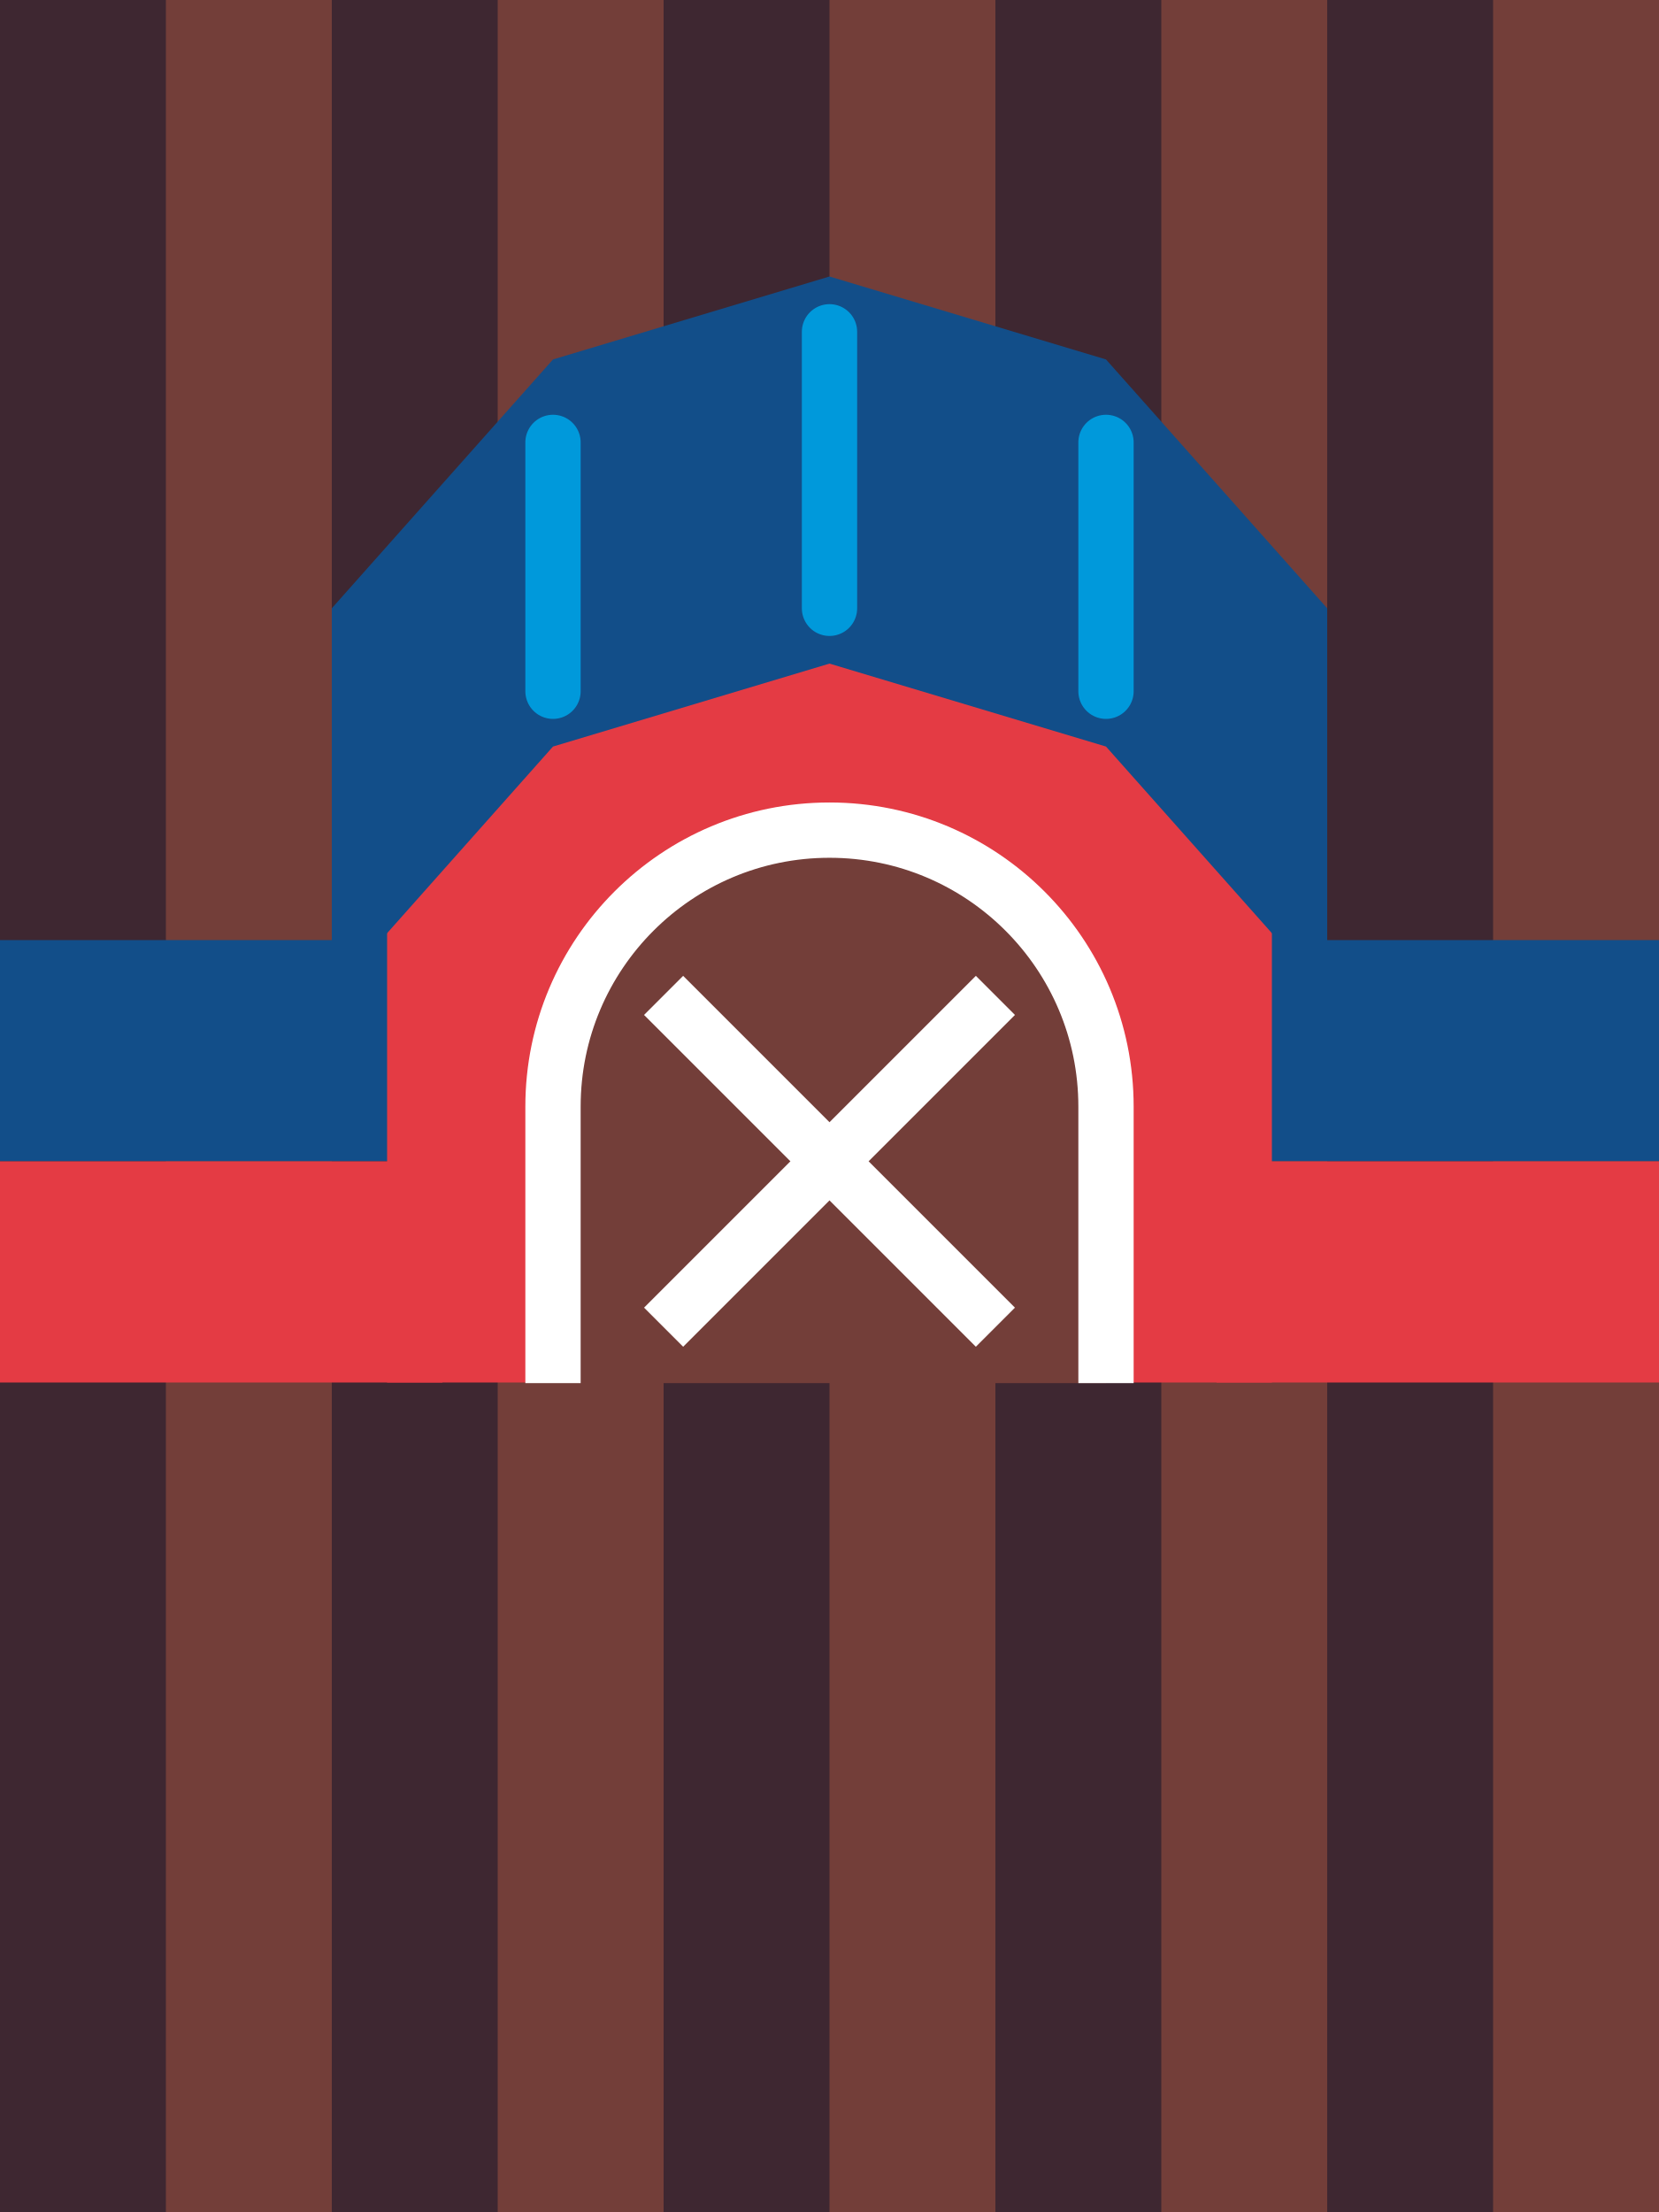
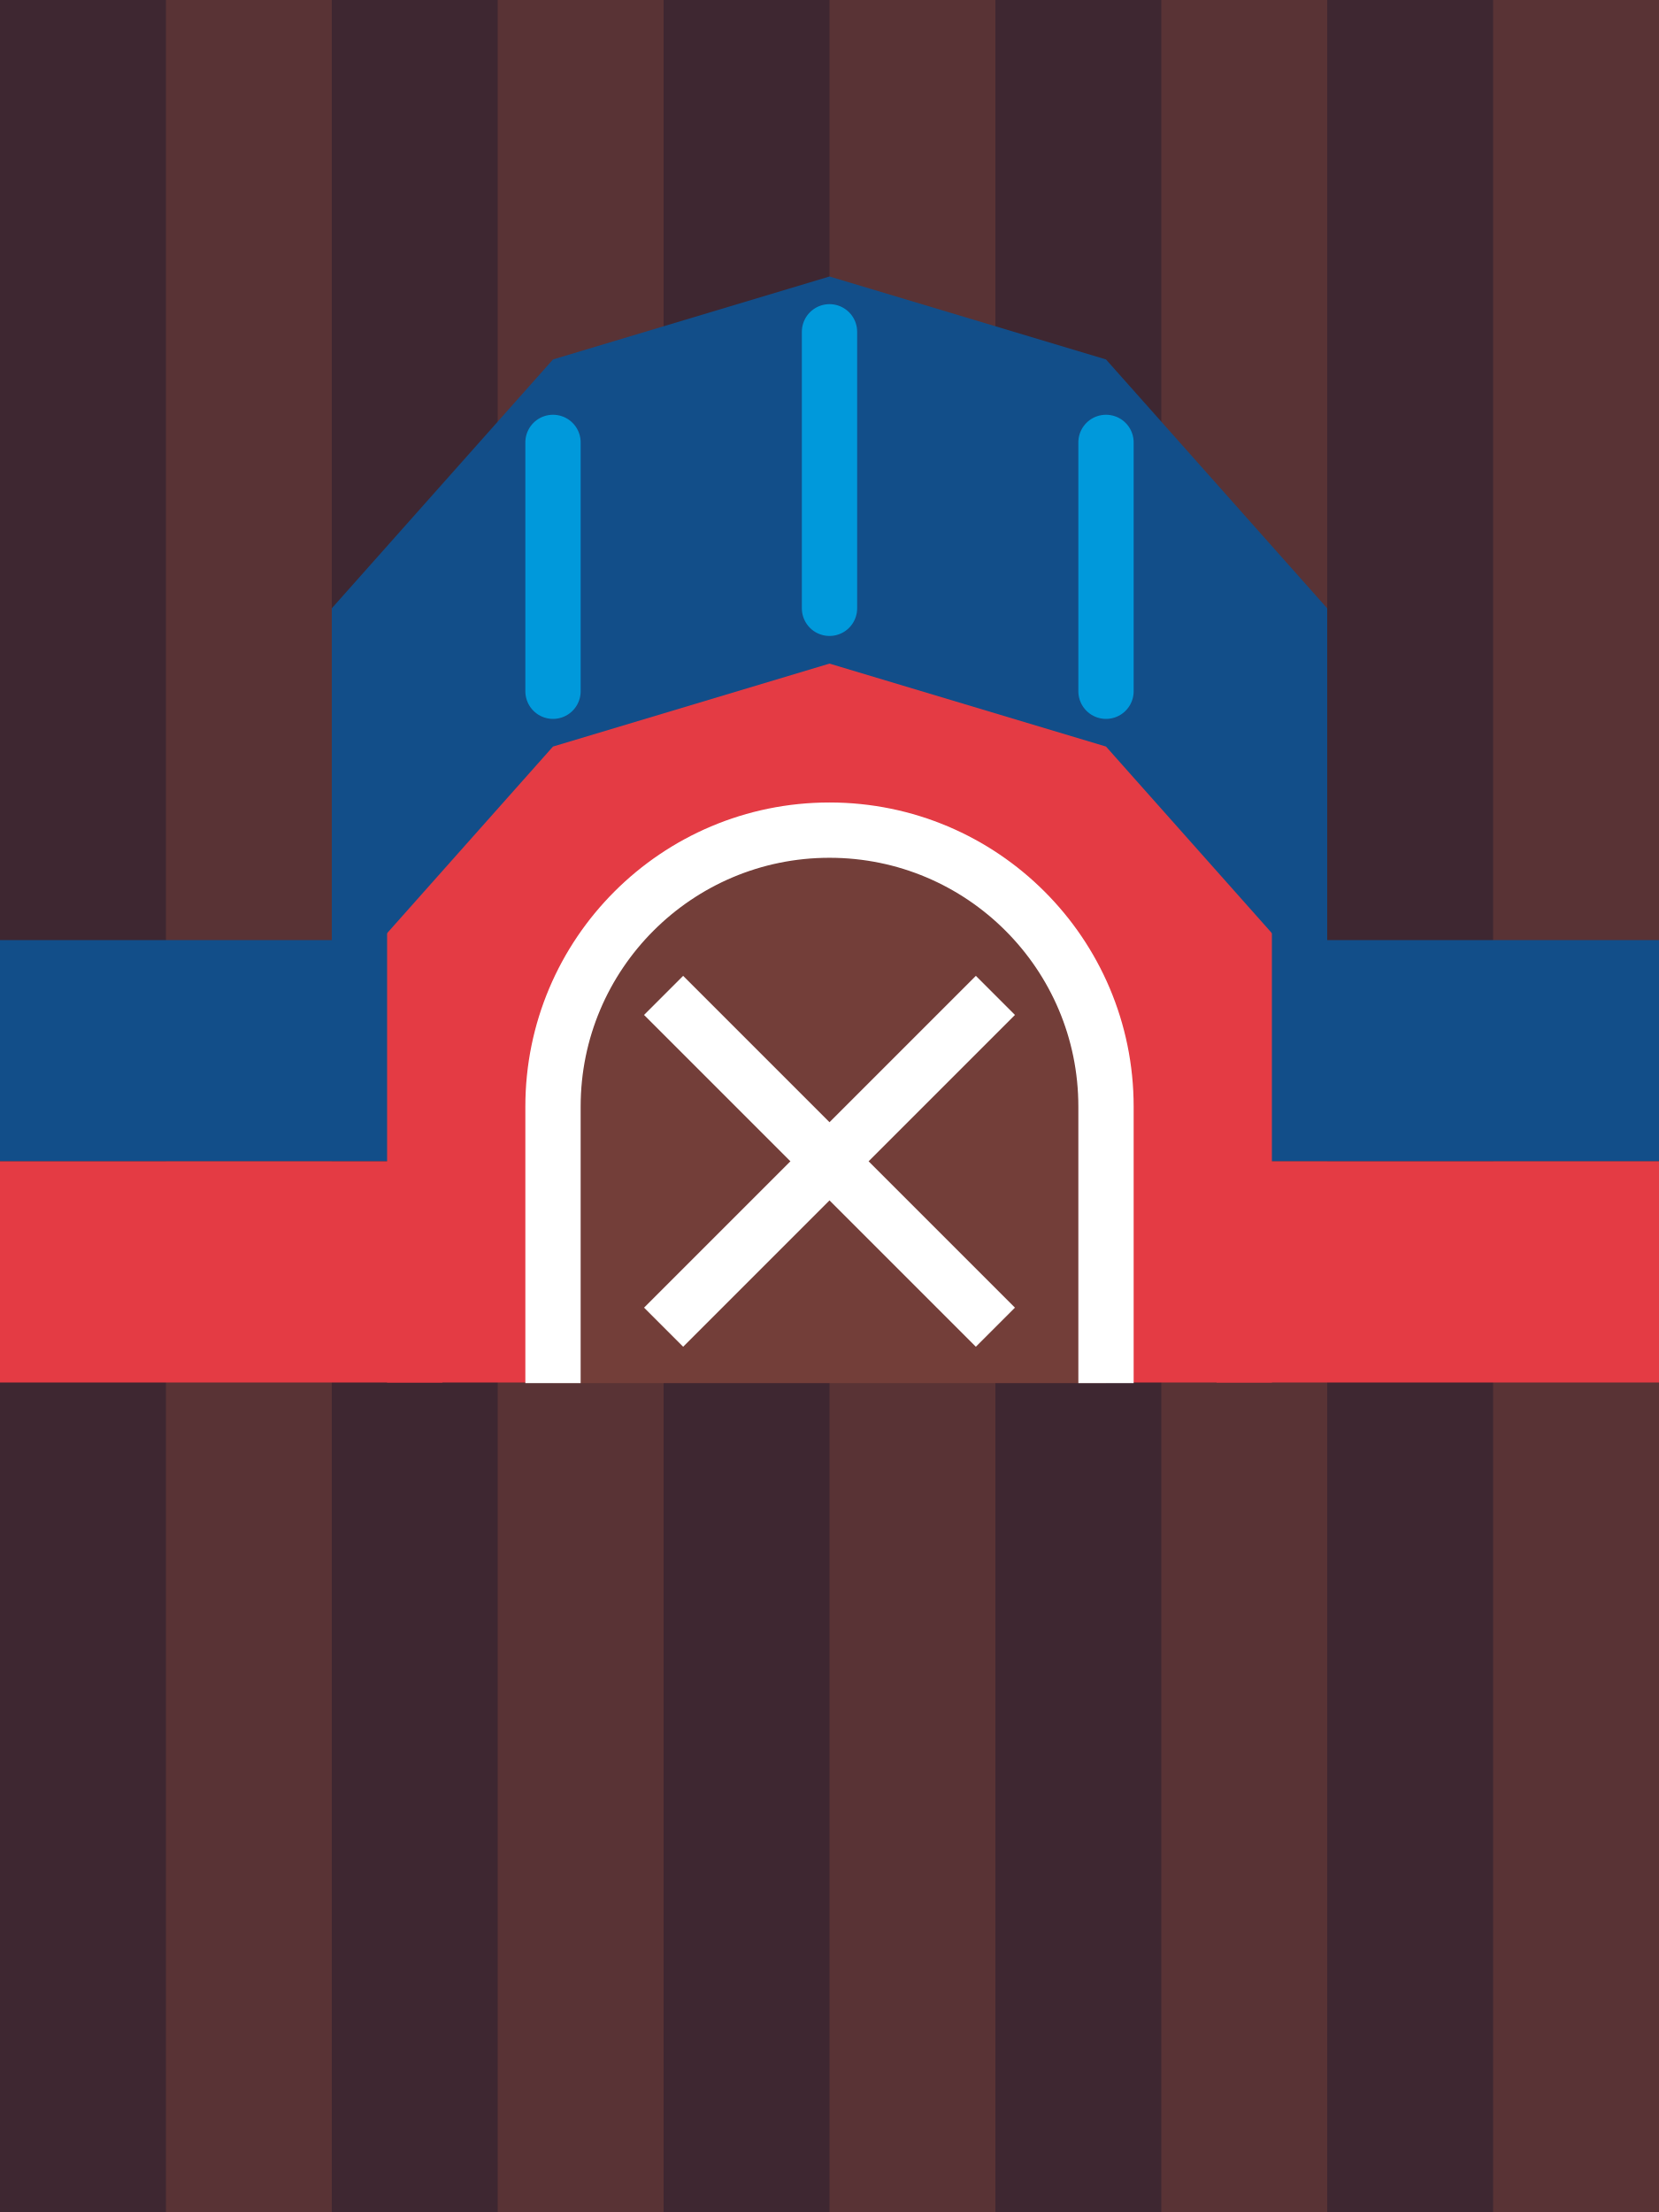
<svg xmlns="http://www.w3.org/2000/svg" width="1500" height="2000" version="1.1" id="svg6" xml:space="preserve">
  <defs id="defs6" />
-   <rect style="font-variation-settings:normal;opacity:1;vector-effect:none;fill:#733e39;fill-opacity:1;fill-rule:evenodd;stroke:none;stroke-width:13.363;stroke-linecap:round;stroke-linejoin:round;stroke-miterlimit:4;stroke-dasharray:none;stroke-dashoffset:0;stroke-opacity:1;-inkscape-stroke:none;paint-order:normal;stop-color:#000000;stop-opacity:1" id="rect1" width="1500" height="2000" x="0" y="0" />
+   <rect style="font-variation-settings:normal;opacity:1;vector-effect:none;fill:#593335;fill-opacity:1.0;fill-rule:evenodd;stroke:none;stroke-width:13.363;stroke-linecap:round;stroke-linejoin:round;stroke-miterlimit:4;stroke-dasharray:none;stroke-dashoffset:0;stroke-opacity:1;-inkscape-stroke:none;paint-order:normal;stop-color:#000000;stop-opacity:1" id="rect1" width="1500" height="2000" x="0" y="0" />
  <rect style="font-variation-settings:normal;opacity:1;vector-effect:none;fill:#124e89;fill-opacity:1;fill-rule:evenodd;stroke:none;stroke-width:2.679;stroke-linecap:round;stroke-linejoin:round;stroke-miterlimit:4;stroke-dasharray:none;stroke-dashoffset:0;stroke-opacity:1;-inkscape-stroke:none;paint-order:normal;stop-color:#000000;stop-opacity:1" id="rect18" width="100" height="100" x="1100" y="800" />
  <rect style="font-variation-settings:normal;opacity:1;vector-effect:none;fill:#3e2731;fill-opacity:1;fill-rule:evenodd;stroke:none;stroke-width:4.226;stroke-linecap:round;stroke-linejoin:round;stroke-miterlimit:4;stroke-dasharray:none;stroke-dashoffset:0;stroke-opacity:1;-inkscape-stroke:none;paint-order:normal;stop-color:#000000;stop-opacity:1" id="rect3" width="150" height="2000" x="0" y="0" />
  <rect style="font-variation-settings:normal;opacity:1;vector-effect:none;fill:#3e2731;fill-opacity:1;fill-rule:evenodd;stroke:none;stroke-width:4.226;stroke-linecap:round;stroke-linejoin:round;stroke-miterlimit:4;stroke-dasharray:none;stroke-dashoffset:0;stroke-opacity:1;-inkscape-stroke:none;paint-order:normal;stop-color:#000000;stop-opacity:1" id="rect4" width="150" height="2000" x="300" y="0" />
  <rect style="font-variation-settings:normal;opacity:1;vector-effect:none;fill:#124e89;fill-opacity:1;fill-rule:evenodd;stroke:none;stroke-width:2.679;stroke-linecap:round;stroke-linejoin:round;stroke-miterlimit:4;stroke-dasharray:none;stroke-dashoffset:0;stroke-opacity:1;-inkscape-stroke:none;paint-order:normal;stop-color:#000000;stop-opacity:1" id="rect17" width="100" height="100" x="300" y="800" />
  <rect style="font-variation-settings:normal;opacity:1;vector-effect:none;fill:#3e2731;fill-opacity:1;fill-rule:evenodd;stroke:none;stroke-width:4.226;stroke-linecap:round;stroke-linejoin:round;stroke-miterlimit:4;stroke-dasharray:none;stroke-dashoffset:0;stroke-opacity:1;-inkscape-stroke:none;paint-order:normal;stop-color:#000000;stop-opacity:1" id="rect5" width="150" height="2000" x="600" y="0" />
  <rect style="font-variation-settings:normal;opacity:1;vector-effect:none;fill:#3e2731;fill-opacity:1;fill-rule:evenodd;stroke:none;stroke-width:4.226;stroke-linecap:round;stroke-linejoin:round;stroke-miterlimit:4;stroke-dasharray:none;stroke-dashoffset:0;stroke-opacity:1;-inkscape-stroke:none;paint-order:normal;stop-color:#000000;stop-opacity:1" id="rect6" width="150" height="2000" x="900" y="0" />
  <rect style="font-variation-settings:normal;opacity:1;vector-effect:none;fill:#3e2731;fill-opacity:1;fill-rule:evenodd;stroke:none;stroke-width:4.226;stroke-linecap:round;stroke-linejoin:round;stroke-miterlimit:4;stroke-dasharray:none;stroke-dashoffset:0;stroke-opacity:1;-inkscape-stroke:none;paint-order:normal;stop-color:#000000;stop-opacity:1" id="rect7" width="150" height="2000" x="1200" y="0" />
  <rect style="font-variation-settings:normal;opacity:1;vector-effect:none;fill:#124e89;fill-opacity:1;fill-rule:evenodd;stroke:none;stroke-width:7.576;stroke-linecap:round;stroke-linejoin:round;stroke-miterlimit:4;stroke-dasharray:none;stroke-dashoffset:0;stroke-opacity:1;-inkscape-stroke:none;paint-order:normal;stop-color:#000000;stop-opacity:1" id="rect15" width="400" height="200" x="0" y="850" />
  <rect style="font-variation-settings:normal;opacity:1;vector-effect:none;fill:#e43b44;fill-opacity:1;fill-rule:evenodd;stroke:none;stroke-width:7.576;stroke-linecap:round;stroke-linejoin:round;stroke-miterlimit:4;stroke-dasharray:none;stroke-dashoffset:0;stroke-opacity:1;-inkscape-stroke:none;paint-order:normal;stop-color:#000000;stop-opacity:1" id="rect9" width="400" height="200" x="0" y="1050" />
  <rect style="font-variation-settings:normal;opacity:1;vector-effect:none;fill:#124e89;fill-opacity:1;fill-rule:evenodd;stroke:none;stroke-width:7.576;stroke-linecap:round;stroke-linejoin:round;stroke-miterlimit:4;stroke-dasharray:none;stroke-dashoffset:0;stroke-opacity:1;-inkscape-stroke:none;paint-order:normal;stop-color:#000000;stop-opacity:1" id="rect16" width="400" height="200" x="1100" y="850" />
  <rect style="font-variation-settings:normal;opacity:1;vector-effect:none;fill:#e43b44;fill-opacity:1;fill-rule:evenodd;stroke:none;stroke-width:19.316;stroke-linecap:round;stroke-linejoin:round;stroke-miterlimit:4;stroke-dasharray:none;stroke-dashoffset:0;stroke-opacity:1;-inkscape-stroke:none;paint-order:normal;stop-color:#000000;stop-opacity:1" id="rect11" width="800" height="650" x="350" y="600" />
  <path id="path12" style="font-variation-settings:normal;opacity:1;vector-effect:none;fill:#124e89;fill-opacity:1;stroke:none;stroke-width:12;stroke-linecap:round;stroke-linejoin:round;stroke-miterlimit:4;stroke-dasharray:none;stroke-dashoffset:0;stroke-opacity:1;-inkscape-stroke:none;stop-color:#000000;stop-opacity:1" d="M 750 250 L 500 325 L 300 550 L 300 900 L 500 675 L 750 600 L 1000 675 L 1200 900 L 1200 550 L 1000 325 L 750 250 z " />
  <path id="rect13" style="opacity:1;vector-effect:none;fill:#733e39;fill-rule:evenodd;stroke-width:10.851;stroke-linecap:round;stroke-linejoin:round;stop-color:#000000;stop-opacity:1;fill-opacity:1" d="m 750,750.571 a 250,250 45 0 1 250,250 v 250 H 500 v -250 a 250,250 135 0 1 250,-250 z" />
  <rect style="font-variation-settings:normal;opacity:1;vector-effect:none;fill:#e43b44;fill-opacity:1;fill-rule:evenodd;stroke:none;stroke-width:7.576;stroke-linecap:round;stroke-linejoin:round;stroke-miterlimit:4;stroke-dasharray:none;stroke-dashoffset:0;stroke-opacity:1;-inkscape-stroke:none;paint-order:normal;stop-color:#000000;stop-opacity:1" id="rect14" width="400" height="200" x="1100" y="1050" />
  <path id="path20" style="opacity:1;fill:none;fill-opacity:1;fill-rule:evenodd;stroke:#ffffff;stroke-width:50;stroke-linecap:butt;stroke-linejoin:round;stroke-opacity:1;stop-color:#000000;stop-opacity:1;stroke-dasharray:none" d="m 500,1250.571 v -250 c 0,-138.071 111.929,-250 250,-250 138.071,0 250,111.929 250,250 v 250" />
  <path style="font-variation-settings:normal;opacity:1;vector-effect:none;fill:none;fill-opacity:1;stroke:#ffffff;stroke-width:50;stroke-linecap:butt;stroke-linejoin:round;stroke-miterlimit:4;stroke-dasharray:none;stroke-dashoffset:0;stroke-opacity:1;-inkscape-stroke:none;stop-color:#000000;stop-opacity:1" d="M 900,900 600,1200" id="path21" />
  <path style="font-variation-settings:normal;opacity:1;vector-effect:none;fill:none;fill-opacity:1;stroke:#ffffff;stroke-width:50;stroke-linecap:butt;stroke-linejoin:round;stroke-miterlimit:4;stroke-dasharray:none;stroke-dashoffset:0;stroke-opacity:1;-inkscape-stroke:none;stop-color:#000000;stop-opacity:1" d="m 600,900 300,300" id="path22" />
  <path style="font-variation-settings:normal;opacity:1;fill:none;fill-opacity:1;stroke:#0099db;stroke-width:50;stroke-linecap:round;stroke-linejoin:round;stroke-miterlimit:4;stroke-dasharray:none;stroke-dashoffset:0;stroke-opacity:1;stop-color:#000000;stop-opacity:1" d="M 750,550 V 300" id="path23" />
  <path style="font-variation-settings:normal;opacity:1;fill:none;fill-opacity:1;stroke:#0099db;stroke-width:50;stroke-linecap:round;stroke-linejoin:round;stroke-miterlimit:4;stroke-dasharray:none;stroke-dashoffset:0;stroke-opacity:1;stop-color:#000000;stop-opacity:1" d="M 500,625 V 400" id="path24" />
  <path style="font-variation-settings:normal;opacity:1;fill:none;fill-opacity:1;stroke:#0099db;stroke-width:50;stroke-linecap:round;stroke-linejoin:round;stroke-miterlimit:4;stroke-dasharray:none;stroke-dashoffset:0;stroke-opacity:1;stop-color:#000000;stop-opacity:1" d="M 1000,625 V 400" id="path25" />
</svg>
